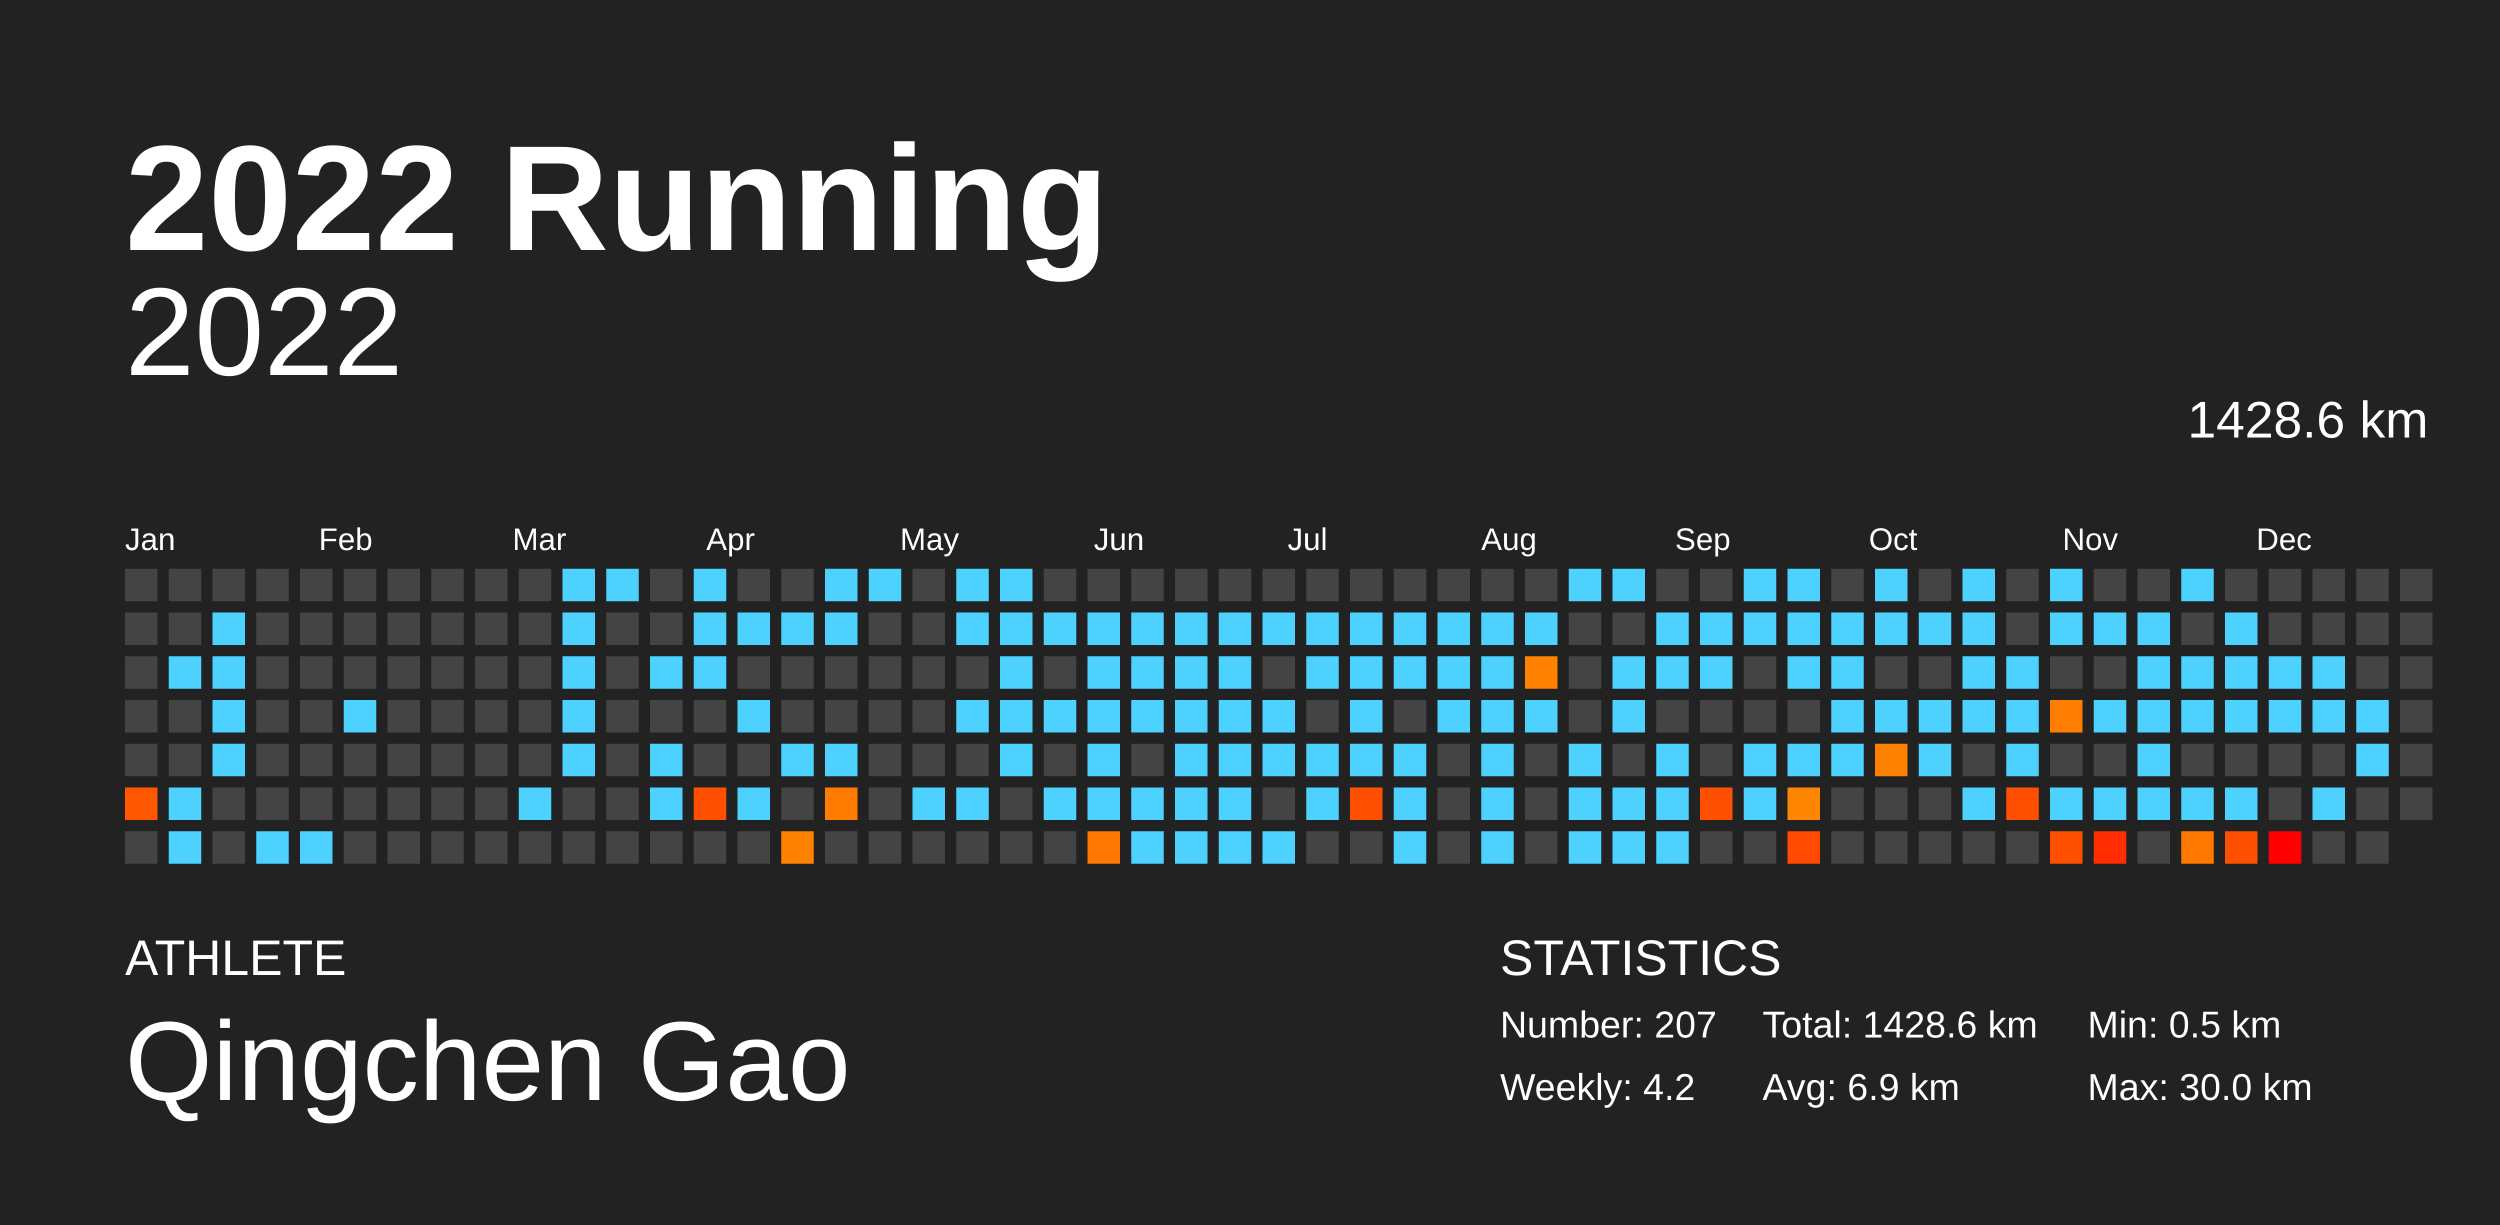
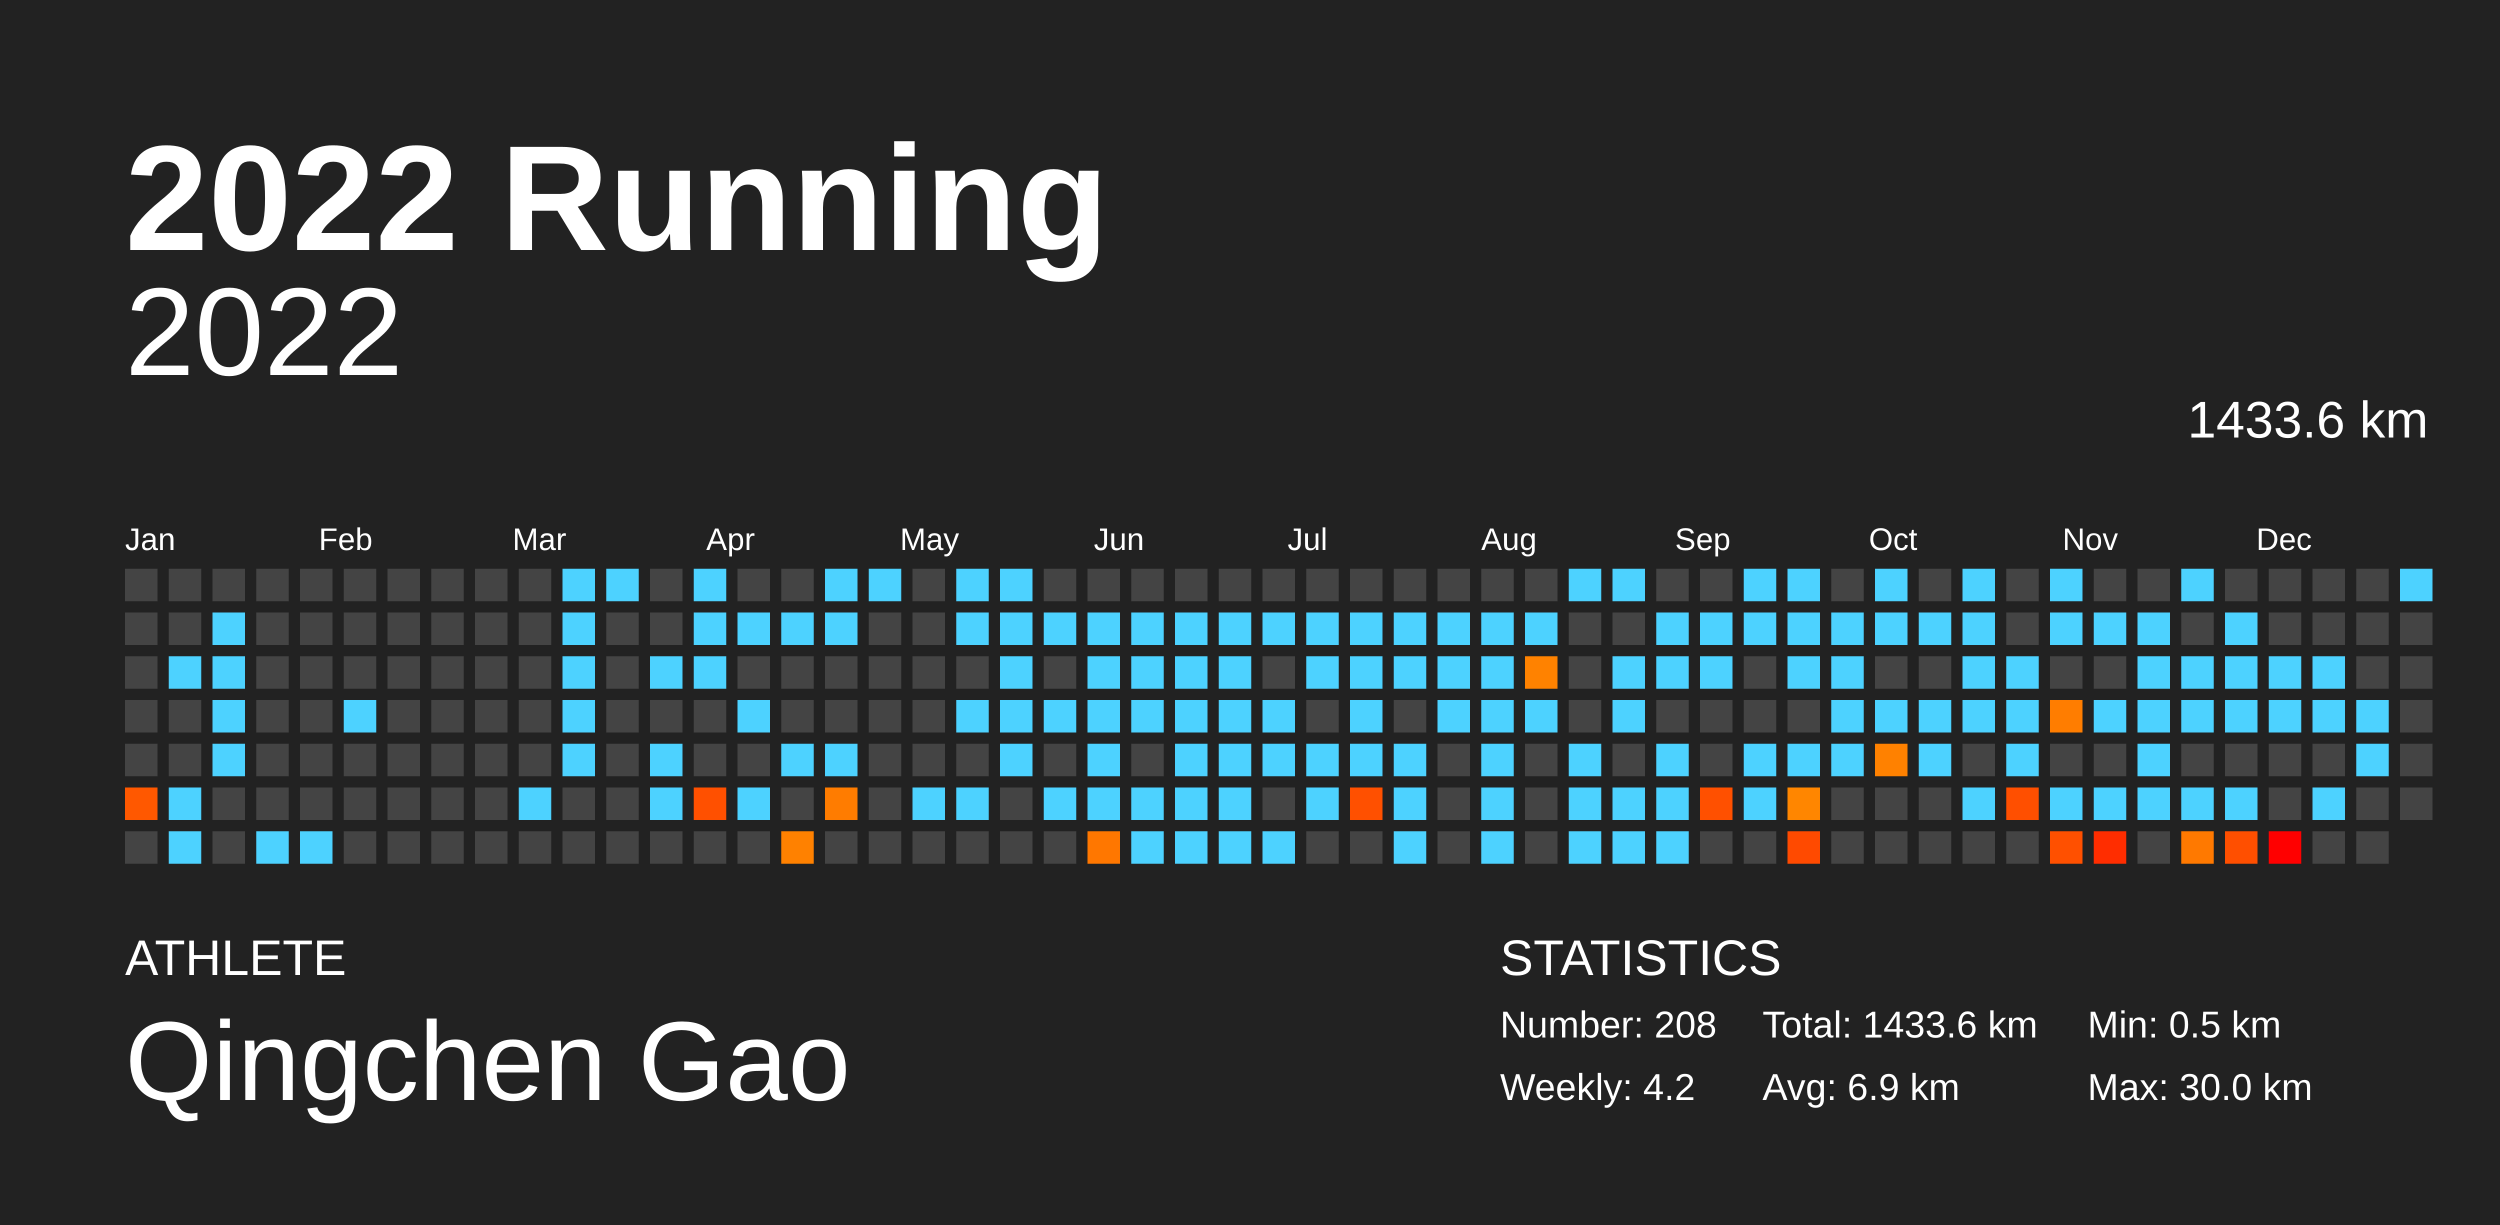
<svg xmlns="http://www.w3.org/2000/svg" baseProfile="full" height="98mm" version="1.1" viewBox="0,0,200,98" width="200mm">
  <defs />
  <rect fill="#222222" height="98" width="200" x="0" y="0" />
  <text fill="#FFFFFF" style="font-size:12px; font-family:Arial; font-weight:bold;" x="10" y="20">2022 Running</text>
  <text fill="#FFFFFF" style="font-size:4px; font-family:Arial" x="10" y="78">ATHLETE</text>
  <text fill="#FFFFFF" style="font-size:9px; font-family:Arial" x="10" y="88">Qingchen Gao</text>
  <text fill="#FFFFFF" style="font-size:4px; font-family:Arial" x="120" y="78">STATISTICS</text>
-   <text fill="#FFFFFF" style="font-size:3px; font-family:Arial" x="120" y="83">Number: 207</text>
+   <text fill="#FFFFFF" style="font-size:3px; font-family:Arial" x="120" y="83">Number: 208</text>
  <text fill="#FFFFFF" style="font-size:3px; font-family:Arial" x="120" y="88">Weekly: 4.2</text>
-   <text fill="#FFFFFF" style="font-size:3px; font-family:Arial" x="141" y="83">Total: 1428.6 km</text>
+   <text fill="#FFFFFF" style="font-size:3px; font-family:Arial" x="141" y="83">Total: 1433.6 km</text>
  <text fill="#FFFFFF" style="font-size:3px; font-family:Arial" x="141" y="88">Avg: 6.9 km</text>
  <text fill="#FFFFFF" style="font-size:3px; font-family:Arial" x="167" y="83">Min: 0.5 km</text>
  <text fill="#FFFFFF" style="font-size:3px; font-family:Arial" x="167" y="88">Max: 30.0 km</text>
  <text alignment-baseline="hanging" fill="#FFFFFF" style="font-size:10.0px; font-family:Arial;" x="10" y="30">2022</text>
-   <text alignment-baseline="hanging" fill="#FFFFFF" style="font-size:4.125px; font-family:Arial;" x="175" y="35">1428.6 km</text>
+   <text alignment-baseline="hanging" fill="#FFFFFF" style="font-size:4.125px; font-family:Arial;" x="175" y="35">1433.6 km</text>
  <text fill="#FFFFFF" style="font-size:2.5px; font-family:Arial" x="10.0" y="44">Jan</text>
  <text fill="#FFFFFF" style="font-size:2.5px; font-family:Arial" x="25.5" y="44">Feb</text>
  <text fill="#FFFFFF" style="font-size:2.5px; font-family:Arial" x="41.0" y="44">Mar</text>
  <text fill="#FFFFFF" style="font-size:2.5px; font-family:Arial" x="56.5" y="44">Apr</text>
  <text fill="#FFFFFF" style="font-size:2.5px; font-family:Arial" x="72.0" y="44">May</text>
  <text fill="#FFFFFF" style="font-size:2.5px; font-family:Arial" x="87.5" y="44">Jun</text>
  <text fill="#FFFFFF" style="font-size:2.5px; font-family:Arial" x="103.0" y="44">Jul</text>
  <text fill="#FFFFFF" style="font-size:2.5px; font-family:Arial" x="118.5" y="44">Aug</text>
  <text fill="#FFFFFF" style="font-size:2.5px; font-family:Arial" x="134.0" y="44">Sep</text>
  <text fill="#FFFFFF" style="font-size:2.5px; font-family:Arial" x="149.5" y="44">Oct</text>
  <text fill="#FFFFFF" style="font-size:2.5px; font-family:Arial" x="165.0" y="44">Nov</text>
  <text fill="#FFFFFF" style="font-size:2.5px; font-family:Arial" x="180.5" y="44">Dec</text>
  <rect fill="#444444" height="2.6" width="2.6" x="10.0" y="45.5" />
  <rect fill="#444444" height="2.6" width="2.6" x="10.0" y="49.0" />
  <rect fill="#444444" height="2.6" width="2.6" x="10.0" y="52.5" />
  <rect fill="#444444" height="2.6" width="2.6" x="10.0" y="56.0" />
  <rect fill="#444444" height="2.6" width="2.6" x="10.0" y="59.5" />
  <rect fill="#ff5800" height="2.6" width="2.6" x="10.0" y="63.0" />
  <rect fill="#444444" height="2.6" width="2.6" x="10.0" y="66.5" />
  <rect fill="#444444" height="2.6" width="2.6" x="13.5" y="45.5" />
  <rect fill="#444444" height="2.6" width="2.6" x="13.5" y="49.0" />
  <rect fill="#4dd2ff" height="2.6" width="2.6" x="13.5" y="52.5" />
  <rect fill="#444444" height="2.6" width="2.6" x="13.5" y="56.0" />
  <rect fill="#444444" height="2.6" width="2.6" x="13.5" y="59.5" />
  <rect fill="#4dd2ff" height="2.6" width="2.6" x="13.5" y="63.0" />
  <rect fill="#4dd2ff" height="2.6" width="2.6" x="13.5" y="66.5" />
  <rect fill="#444444" height="2.6" width="2.6" x="17.0" y="45.5" />
  <rect fill="#4dd2ff" height="2.6" width="2.6" x="17.0" y="49.0" />
  <rect fill="#4dd2ff" height="2.6" width="2.6" x="17.0" y="52.5" />
  <rect fill="#4dd2ff" height="2.6" width="2.6" x="17.0" y="56.0" />
  <rect fill="#4dd2ff" height="2.6" width="2.6" x="17.0" y="59.5" />
  <rect fill="#444444" height="2.6" width="2.6" x="17.0" y="63.0" />
  <rect fill="#444444" height="2.6" width="2.6" x="17.0" y="66.5" />
  <rect fill="#444444" height="2.6" width="2.6" x="20.5" y="45.5" />
  <rect fill="#444444" height="2.6" width="2.6" x="20.5" y="49.0" />
  <rect fill="#444444" height="2.6" width="2.6" x="20.5" y="52.5" />
  <rect fill="#444444" height="2.6" width="2.6" x="20.5" y="56.0" />
  <rect fill="#444444" height="2.6" width="2.6" x="20.5" y="59.5" />
  <rect fill="#444444" height="2.6" width="2.6" x="20.5" y="63.0" />
  <rect fill="#4dd2ff" height="2.6" width="2.6" x="20.5" y="66.5" />
  <rect fill="#444444" height="2.6" width="2.6" x="24.0" y="45.5" />
  <rect fill="#444444" height="2.6" width="2.6" x="24.0" y="49.0" />
  <rect fill="#444444" height="2.6" width="2.6" x="24.0" y="52.5" />
  <rect fill="#444444" height="2.6" width="2.6" x="24.0" y="56.0" />
  <rect fill="#444444" height="2.6" width="2.6" x="24.0" y="59.5" />
  <rect fill="#444444" height="2.6" width="2.6" x="24.0" y="63.0" />
  <rect fill="#4dd2ff" height="2.6" width="2.6" x="24.0" y="66.5" />
  <rect fill="#444444" height="2.6" width="2.6" x="27.5" y="45.5" />
  <rect fill="#444444" height="2.6" width="2.6" x="27.5" y="49.0" />
  <rect fill="#444444" height="2.6" width="2.6" x="27.5" y="52.5" />
  <rect fill="#4dd2ff" height="2.6" width="2.6" x="27.5" y="56.0" />
  <rect fill="#444444" height="2.6" width="2.6" x="27.5" y="59.5" />
  <rect fill="#444444" height="2.6" width="2.6" x="27.5" y="63.0" />
  <rect fill="#444444" height="2.6" width="2.6" x="27.5" y="66.5" />
  <rect fill="#444444" height="2.6" width="2.6" x="31.0" y="45.5" />
  <rect fill="#444444" height="2.6" width="2.6" x="31.0" y="49.0" />
  <rect fill="#444444" height="2.6" width="2.6" x="31.0" y="52.5" />
  <rect fill="#444444" height="2.6" width="2.6" x="31.0" y="56.0" />
  <rect fill="#444444" height="2.6" width="2.6" x="31.0" y="59.5" />
  <rect fill="#444444" height="2.6" width="2.6" x="31.0" y="63.0" />
  <rect fill="#444444" height="2.6" width="2.6" x="31.0" y="66.5" />
  <rect fill="#444444" height="2.6" width="2.6" x="34.5" y="45.5" />
  <rect fill="#444444" height="2.6" width="2.6" x="34.5" y="49.0" />
  <rect fill="#444444" height="2.6" width="2.6" x="34.5" y="52.5" />
  <rect fill="#444444" height="2.6" width="2.6" x="34.5" y="56.0" />
  <rect fill="#444444" height="2.6" width="2.6" x="34.5" y="59.5" />
  <rect fill="#444444" height="2.6" width="2.6" x="34.5" y="63.0" />
  <rect fill="#444444" height="2.6" width="2.6" x="34.5" y="66.5" />
  <rect fill="#444444" height="2.6" width="2.6" x="38.0" y="45.5" />
  <rect fill="#444444" height="2.6" width="2.6" x="38.0" y="49.0" />
  <rect fill="#444444" height="2.6" width="2.6" x="38.0" y="52.5" />
  <rect fill="#444444" height="2.6" width="2.6" x="38.0" y="56.0" />
  <rect fill="#444444" height="2.6" width="2.6" x="38.0" y="59.5" />
  <rect fill="#444444" height="2.6" width="2.6" x="38.0" y="63.0" />
  <rect fill="#444444" height="2.6" width="2.6" x="38.0" y="66.5" />
  <rect fill="#444444" height="2.6" width="2.6" x="41.5" y="45.5" />
  <rect fill="#444444" height="2.6" width="2.6" x="41.5" y="49.0" />
  <rect fill="#444444" height="2.6" width="2.6" x="41.5" y="52.5" />
  <rect fill="#444444" height="2.6" width="2.6" x="41.5" y="56.0" />
  <rect fill="#444444" height="2.6" width="2.6" x="41.5" y="59.5" />
  <rect fill="#4dd2ff" height="2.6" width="2.6" x="41.5" y="63.0" />
  <rect fill="#444444" height="2.6" width="2.6" x="41.5" y="66.5" />
  <rect fill="#4dd2ff" height="2.6" width="2.6" x="45.0" y="45.5" />
  <rect fill="#4dd2ff" height="2.6" width="2.6" x="45.0" y="49.0" />
  <rect fill="#4dd2ff" height="2.6" width="2.6" x="45.0" y="52.5" />
  <rect fill="#4dd2ff" height="2.6" width="2.6" x="45.0" y="56.0" />
  <rect fill="#4dd2ff" height="2.6" width="2.6" x="45.0" y="59.5" />
  <rect fill="#444444" height="2.6" width="2.6" x="45.0" y="63.0" />
  <rect fill="#444444" height="2.6" width="2.6" x="45.0" y="66.5" />
  <rect fill="#4dd2ff" height="2.6" width="2.6" x="48.5" y="45.5" />
  <rect fill="#444444" height="2.6" width="2.6" x="48.5" y="49.0" />
  <rect fill="#444444" height="2.6" width="2.6" x="48.5" y="52.5" />
  <rect fill="#444444" height="2.6" width="2.6" x="48.5" y="56.0" />
  <rect fill="#444444" height="2.6" width="2.6" x="48.5" y="59.5" />
  <rect fill="#444444" height="2.6" width="2.6" x="48.5" y="63.0" />
  <rect fill="#444444" height="2.6" width="2.6" x="48.5" y="66.5" />
  <rect fill="#444444" height="2.6" width="2.6" x="52.0" y="45.5" />
  <rect fill="#444444" height="2.6" width="2.6" x="52.0" y="49.0" />
  <rect fill="#4dd2ff" height="2.6" width="2.6" x="52.0" y="52.5" />
  <rect fill="#444444" height="2.6" width="2.6" x="52.0" y="56.0" />
  <rect fill="#4dd2ff" height="2.6" width="2.6" x="52.0" y="59.5" />
  <rect fill="#4dd2ff" height="2.6" width="2.6" x="52.0" y="63.0" />
  <rect fill="#444444" height="2.6" width="2.6" x="52.0" y="66.5" />
  <rect fill="#4dd2ff" height="2.6" width="2.6" x="55.5" y="45.5" />
  <rect fill="#4dd2ff" height="2.6" width="2.6" x="55.5" y="49.0" />
  <rect fill="#4dd2ff" height="2.6" width="2.6" x="55.5" y="52.5" />
  <rect fill="#444444" height="2.6" width="2.6" x="55.5" y="56.0" />
  <rect fill="#444444" height="2.6" width="2.6" x="55.5" y="59.5" />
  <rect fill="#ff5000" height="2.6" width="2.6" x="55.5" y="63.0" />
  <rect fill="#444444" height="2.6" width="2.6" x="55.5" y="66.5" />
  <rect fill="#444444" height="2.6" width="2.6" x="59.0" y="45.5" />
  <rect fill="#4dd2ff" height="2.6" width="2.6" x="59.0" y="49.0" />
  <rect fill="#444444" height="2.6" width="2.6" x="59.0" y="52.5" />
  <rect fill="#4dd2ff" height="2.6" width="2.6" x="59.0" y="56.0" />
  <rect fill="#444444" height="2.6" width="2.6" x="59.0" y="59.5" />
  <rect fill="#4dd2ff" height="2.6" width="2.6" x="59.0" y="63.0" />
  <rect fill="#444444" height="2.6" width="2.6" x="59.0" y="66.5" />
  <rect fill="#444444" height="2.6" width="2.6" x="62.5" y="45.5" />
  <rect fill="#4dd2ff" height="2.6" width="2.6" x="62.5" y="49.0" />
  <rect fill="#444444" height="2.6" width="2.6" x="62.5" y="52.5" />
  <rect fill="#444444" height="2.6" width="2.6" x="62.5" y="56.0" />
  <rect fill="#4dd2ff" height="2.6" width="2.6" x="62.5" y="59.5" />
  <rect fill="#444444" height="2.6" width="2.6" x="62.5" y="63.0" />
  <rect fill="#ff8100" height="2.6" width="2.6" x="62.5" y="66.5" />
  <rect fill="#4dd2ff" height="2.6" width="2.6" x="66.0" y="45.5" />
  <rect fill="#4dd2ff" height="2.6" width="2.6" x="66.0" y="49.0" />
  <rect fill="#444444" height="2.6" width="2.6" x="66.0" y="52.5" />
  <rect fill="#444444" height="2.6" width="2.6" x="66.0" y="56.0" />
  <rect fill="#4dd2ff" height="2.6" width="2.6" x="66.0" y="59.5" />
  <rect fill="#ff7c00" height="2.6" width="2.6" x="66.0" y="63.0" />
  <rect fill="#444444" height="2.6" width="2.6" x="66.0" y="66.5" />
  <rect fill="#4dd2ff" height="2.6" width="2.6" x="69.5" y="45.5" />
  <rect fill="#444444" height="2.6" width="2.6" x="69.5" y="49.0" />
  <rect fill="#444444" height="2.6" width="2.6" x="69.5" y="52.5" />
  <rect fill="#444444" height="2.6" width="2.6" x="69.5" y="56.0" />
  <rect fill="#444444" height="2.6" width="2.6" x="69.5" y="59.5" />
  <rect fill="#444444" height="2.6" width="2.6" x="69.5" y="63.0" />
  <rect fill="#444444" height="2.6" width="2.6" x="69.5" y="66.5" />
  <rect fill="#444444" height="2.6" width="2.6" x="73.0" y="45.5" />
  <rect fill="#444444" height="2.6" width="2.6" x="73.0" y="49.0" />
  <rect fill="#444444" height="2.6" width="2.6" x="73.0" y="52.5" />
  <rect fill="#444444" height="2.6" width="2.6" x="73.0" y="56.0" />
  <rect fill="#444444" height="2.6" width="2.6" x="73.0" y="59.5" />
  <rect fill="#4dd2ff" height="2.6" width="2.6" x="73.0" y="63.0" />
  <rect fill="#444444" height="2.6" width="2.6" x="73.0" y="66.5" />
  <rect fill="#4dd2ff" height="2.6" width="2.6" x="76.5" y="45.5" />
  <rect fill="#4dd2ff" height="2.6" width="2.6" x="76.5" y="49.0" />
  <rect fill="#444444" height="2.6" width="2.6" x="76.5" y="52.5" />
  <rect fill="#4dd2ff" height="2.6" width="2.6" x="76.5" y="56.0" />
  <rect fill="#444444" height="2.6" width="2.6" x="76.5" y="59.5" />
  <rect fill="#4dd2ff" height="2.6" width="2.6" x="76.5" y="63.0" />
  <rect fill="#444444" height="2.6" width="2.6" x="76.5" y="66.5" />
  <rect fill="#4dd2ff" height="2.6" width="2.6" x="80.0" y="45.5" />
  <rect fill="#4dd2ff" height="2.6" width="2.6" x="80.0" y="49.0" />
  <rect fill="#4dd2ff" height="2.6" width="2.6" x="80.0" y="52.5" />
  <rect fill="#4dd2ff" height="2.6" width="2.6" x="80.0" y="56.0" />
  <rect fill="#4dd2ff" height="2.6" width="2.6" x="80.0" y="59.5" />
  <rect fill="#444444" height="2.6" width="2.6" x="80.0" y="63.0" />
  <rect fill="#444444" height="2.6" width="2.6" x="80.0" y="66.5" />
  <rect fill="#444444" height="2.6" width="2.6" x="83.5" y="45.5" />
  <rect fill="#4dd2ff" height="2.6" width="2.6" x="83.5" y="49.0" />
  <rect fill="#444444" height="2.6" width="2.6" x="83.5" y="52.5" />
  <rect fill="#4dd2ff" height="2.6" width="2.6" x="83.5" y="56.0" />
  <rect fill="#444444" height="2.6" width="2.6" x="83.5" y="59.5" />
  <rect fill="#4dd2ff" height="2.6" width="2.6" x="83.5" y="63.0" />
  <rect fill="#444444" height="2.6" width="2.6" x="83.5" y="66.5" />
  <rect fill="#444444" height="2.6" width="2.6" x="87.0" y="45.5" />
  <rect fill="#4dd2ff" height="2.6" width="2.6" x="87.0" y="49.0" />
  <rect fill="#4dd2ff" height="2.6" width="2.6" x="87.0" y="52.5" />
  <rect fill="#4dd2ff" height="2.6" width="2.6" x="87.0" y="56.0" />
  <rect fill="#4dd2ff" height="2.6" width="2.6" x="87.0" y="59.5" />
  <rect fill="#4dd2ff" height="2.6" width="2.6" x="87.0" y="63.0" />
  <rect fill="#ff7700" height="2.6" width="2.6" x="87.0" y="66.5" />
  <rect fill="#444444" height="2.6" width="2.6" x="90.5" y="45.5" />
  <rect fill="#4dd2ff" height="2.6" width="2.6" x="90.5" y="49.0" />
  <rect fill="#4dd2ff" height="2.6" width="2.6" x="90.5" y="52.5" />
  <rect fill="#4dd2ff" height="2.6" width="2.6" x="90.5" y="56.0" />
  <rect fill="#444444" height="2.6" width="2.6" x="90.5" y="59.5" />
  <rect fill="#4dd2ff" height="2.6" width="2.6" x="90.5" y="63.0" />
  <rect fill="#4dd2ff" height="2.6" width="2.6" x="90.5" y="66.5" />
  <rect fill="#444444" height="2.6" width="2.6" x="94.0" y="45.5" />
  <rect fill="#4dd2ff" height="2.6" width="2.6" x="94.0" y="49.0" />
  <rect fill="#4dd2ff" height="2.6" width="2.6" x="94.0" y="52.5" />
  <rect fill="#4dd2ff" height="2.6" width="2.6" x="94.0" y="56.0" />
  <rect fill="#4dd2ff" height="2.6" width="2.6" x="94.0" y="59.5" />
  <rect fill="#4dd2ff" height="2.6" width="2.6" x="94.0" y="63.0" />
  <rect fill="#4dd2ff" height="2.6" width="2.6" x="94.0" y="66.5" />
  <rect fill="#444444" height="2.6" width="2.6" x="97.5" y="45.5" />
  <rect fill="#4dd2ff" height="2.6" width="2.6" x="97.5" y="49.0" />
  <rect fill="#4dd2ff" height="2.6" width="2.6" x="97.5" y="52.5" />
  <rect fill="#4dd2ff" height="2.6" width="2.6" x="97.5" y="56.0" />
  <rect fill="#4dd2ff" height="2.6" width="2.6" x="97.5" y="59.5" />
  <rect fill="#4dd2ff" height="2.6" width="2.6" x="97.5" y="63.0" />
  <rect fill="#4dd2ff" height="2.6" width="2.6" x="97.5" y="66.5" />
  <rect fill="#444444" height="2.6" width="2.6" x="101.0" y="45.5" />
  <rect fill="#4dd2ff" height="2.6" width="2.6" x="101.0" y="49.0" />
  <rect fill="#444444" height="2.6" width="2.6" x="101.0" y="52.5" />
  <rect fill="#4dd2ff" height="2.6" width="2.6" x="101.0" y="56.0" />
  <rect fill="#4dd2ff" height="2.6" width="2.6" x="101.0" y="59.5" />
  <rect fill="#444444" height="2.6" width="2.6" x="101.0" y="63.0" />
  <rect fill="#4dd2ff" height="2.6" width="2.6" x="101.0" y="66.5" />
  <rect fill="#444444" height="2.6" width="2.6" x="104.5" y="45.5" />
  <rect fill="#4dd2ff" height="2.6" width="2.6" x="104.5" y="49.0" />
  <rect fill="#4dd2ff" height="2.6" width="2.6" x="104.5" y="52.5" />
  <rect fill="#444444" height="2.6" width="2.6" x="104.5" y="56.0" />
  <rect fill="#4dd2ff" height="2.6" width="2.6" x="104.5" y="59.5" />
  <rect fill="#4dd2ff" height="2.6" width="2.6" x="104.5" y="63.0" />
  <rect fill="#444444" height="2.6" width="2.6" x="104.5" y="66.5" />
  <rect fill="#444444" height="2.6" width="2.6" x="108.0" y="45.5" />
  <rect fill="#4dd2ff" height="2.6" width="2.6" x="108.0" y="49.0" />
  <rect fill="#4dd2ff" height="2.6" width="2.6" x="108.0" y="52.5" />
  <rect fill="#4dd2ff" height="2.6" width="2.6" x="108.0" y="56.0" />
  <rect fill="#4dd2ff" height="2.6" width="2.6" x="108.0" y="59.5" />
  <rect fill="#ff5000" height="2.6" width="2.6" x="108.0" y="63.0" />
  <rect fill="#444444" height="2.6" width="2.6" x="108.0" y="66.5" />
  <rect fill="#444444" height="2.6" width="2.6" x="111.5" y="45.5" />
  <rect fill="#4dd2ff" height="2.6" width="2.6" x="111.5" y="49.0" />
  <rect fill="#4dd2ff" height="2.6" width="2.6" x="111.5" y="52.5" />
  <rect fill="#444444" height="2.6" width="2.6" x="111.5" y="56.0" />
  <rect fill="#4dd2ff" height="2.6" width="2.6" x="111.5" y="59.5" />
  <rect fill="#4dd2ff" height="2.6" width="2.6" x="111.5" y="63.0" />
  <rect fill="#4dd2ff" height="2.6" width="2.6" x="111.5" y="66.5" />
  <rect fill="#444444" height="2.6" width="2.6" x="115.0" y="45.5" />
  <rect fill="#4dd2ff" height="2.6" width="2.6" x="115.0" y="49.0" />
  <rect fill="#4dd2ff" height="2.6" width="2.6" x="115.0" y="52.5" />
  <rect fill="#4dd2ff" height="2.6" width="2.6" x="115.0" y="56.0" />
  <rect fill="#444444" height="2.6" width="2.6" x="115.0" y="59.5" />
  <rect fill="#444444" height="2.6" width="2.6" x="115.0" y="63.0" />
  <rect fill="#444444" height="2.6" width="2.6" x="115.0" y="66.5" />
  <rect fill="#444444" height="2.6" width="2.6" x="118.5" y="45.5" />
  <rect fill="#4dd2ff" height="2.6" width="2.6" x="118.5" y="49.0" />
  <rect fill="#4dd2ff" height="2.6" width="2.6" x="118.5" y="52.5" />
  <rect fill="#4dd2ff" height="2.6" width="2.6" x="118.5" y="56.0" />
  <rect fill="#4dd2ff" height="2.6" width="2.6" x="118.5" y="59.5" />
  <rect fill="#4dd2ff" height="2.6" width="2.6" x="118.5" y="63.0" />
  <rect fill="#4dd2ff" height="2.6" width="2.6" x="118.5" y="66.5" />
  <rect fill="#444444" height="2.6" width="2.6" x="122.0" y="45.5" />
  <rect fill="#4dd2ff" height="2.6" width="2.6" x="122.0" y="49.0" />
  <rect fill="#ff8200" height="2.6" width="2.6" x="122.0" y="52.5" />
  <rect fill="#4dd2ff" height="2.6" width="2.6" x="122.0" y="56.0" />
  <rect fill="#444444" height="2.6" width="2.6" x="122.0" y="59.5" />
  <rect fill="#444444" height="2.6" width="2.6" x="122.0" y="63.0" />
  <rect fill="#444444" height="2.6" width="2.6" x="122.0" y="66.5" />
  <rect fill="#4dd2ff" height="2.6" width="2.6" x="125.5" y="45.5" />
  <rect fill="#444444" height="2.6" width="2.6" x="125.5" y="49.0" />
  <rect fill="#444444" height="2.6" width="2.6" x="125.5" y="52.5" />
  <rect fill="#444444" height="2.6" width="2.6" x="125.5" y="56.0" />
  <rect fill="#4dd2ff" height="2.6" width="2.6" x="125.5" y="59.5" />
  <rect fill="#4dd2ff" height="2.6" width="2.6" x="125.5" y="63.0" />
  <rect fill="#4dd2ff" height="2.6" width="2.6" x="125.5" y="66.5" />
  <rect fill="#4dd2ff" height="2.6" width="2.6" x="129.0" y="45.5" />
  <rect fill="#444444" height="2.6" width="2.6" x="129.0" y="49.0" />
  <rect fill="#4dd2ff" height="2.6" width="2.6" x="129.0" y="52.5" />
  <rect fill="#4dd2ff" height="2.6" width="2.6" x="129.0" y="56.0" />
  <rect fill="#444444" height="2.6" width="2.6" x="129.0" y="59.5" />
  <rect fill="#4dd2ff" height="2.6" width="2.6" x="129.0" y="63.0" />
  <rect fill="#4dd2ff" height="2.6" width="2.6" x="129.0" y="66.5" />
  <rect fill="#444444" height="2.6" width="2.6" x="132.5" y="45.5" />
  <rect fill="#4dd2ff" height="2.6" width="2.6" x="132.5" y="49.0" />
  <rect fill="#4dd2ff" height="2.6" width="2.6" x="132.5" y="52.5" />
  <rect fill="#444444" height="2.6" width="2.6" x="132.5" y="56.0" />
  <rect fill="#4dd2ff" height="2.6" width="2.6" x="132.5" y="59.5" />
  <rect fill="#4dd2ff" height="2.6" width="2.6" x="132.5" y="63.0" />
  <rect fill="#4dd2ff" height="2.6" width="2.6" x="132.5" y="66.5" />
  <rect fill="#444444" height="2.6" width="2.6" x="136.0" y="45.5" />
  <rect fill="#4dd2ff" height="2.6" width="2.6" x="136.0" y="49.0" />
  <rect fill="#4dd2ff" height="2.6" width="2.6" x="136.0" y="52.5" />
  <rect fill="#444444" height="2.6" width="2.6" x="136.0" y="56.0" />
  <rect fill="#444444" height="2.6" width="2.6" x="136.0" y="59.5" />
  <rect fill="#ff5000" height="2.6" width="2.6" x="136.0" y="63.0" />
  <rect fill="#444444" height="2.6" width="2.6" x="136.0" y="66.5" />
  <rect fill="#4dd2ff" height="2.6" width="2.6" x="139.5" y="45.5" />
  <rect fill="#4dd2ff" height="2.6" width="2.6" x="139.5" y="49.0" />
  <rect fill="#444444" height="2.6" width="2.6" x="139.5" y="52.5" />
  <rect fill="#444444" height="2.6" width="2.6" x="139.5" y="56.0" />
  <rect fill="#4dd2ff" height="2.6" width="2.6" x="139.5" y="59.5" />
  <rect fill="#4dd2ff" height="2.6" width="2.6" x="139.5" y="63.0" />
  <rect fill="#444444" height="2.6" width="2.6" x="139.5" y="66.5" />
  <rect fill="#4dd2ff" height="2.6" width="2.6" x="143.0" y="45.5" />
  <rect fill="#4dd2ff" height="2.6" width="2.6" x="143.0" y="49.0" />
  <rect fill="#4dd2ff" height="2.6" width="2.6" x="143.0" y="52.5" />
  <rect fill="#444444" height="2.6" width="2.6" x="143.0" y="56.0" />
  <rect fill="#4dd2ff" height="2.6" width="2.6" x="143.0" y="59.5" />
  <rect fill="#ff8600" height="2.6" width="2.6" x="143.0" y="63.0" />
  <rect fill="#ff4a00" height="2.6" width="2.6" x="143.0" y="66.5" />
  <rect fill="#444444" height="2.6" width="2.6" x="146.5" y="45.5" />
  <rect fill="#4dd2ff" height="2.6" width="2.6" x="146.5" y="49.0" />
  <rect fill="#4dd2ff" height="2.6" width="2.6" x="146.5" y="52.5" />
  <rect fill="#4dd2ff" height="2.6" width="2.6" x="146.5" y="56.0" />
  <rect fill="#4dd2ff" height="2.6" width="2.6" x="146.5" y="59.5" />
  <rect fill="#444444" height="2.6" width="2.6" x="146.5" y="63.0" />
  <rect fill="#444444" height="2.6" width="2.6" x="146.5" y="66.5" />
  <rect fill="#4dd2ff" height="2.6" width="2.6" x="150.0" y="45.5" />
  <rect fill="#4dd2ff" height="2.6" width="2.6" x="150.0" y="49.0" />
  <rect fill="#444444" height="2.6" width="2.6" x="150.0" y="52.5" />
  <rect fill="#4dd2ff" height="2.6" width="2.6" x="150.0" y="56.0" />
  <rect fill="#ff8100" height="2.6" width="2.6" x="150.0" y="59.5" />
  <rect fill="#444444" height="2.6" width="2.6" x="150.0" y="63.0" />
  <rect fill="#444444" height="2.6" width="2.6" x="150.0" y="66.5" />
  <rect fill="#444444" height="2.6" width="2.6" x="153.5" y="45.5" />
  <rect fill="#4dd2ff" height="2.6" width="2.6" x="153.5" y="49.0" />
  <rect fill="#444444" height="2.6" width="2.6" x="153.5" y="52.5" />
  <rect fill="#4dd2ff" height="2.6" width="2.6" x="153.5" y="56.0" />
  <rect fill="#4dd2ff" height="2.6" width="2.6" x="153.5" y="59.5" />
  <rect fill="#444444" height="2.6" width="2.6" x="153.5" y="63.0" />
  <rect fill="#444444" height="2.6" width="2.6" x="153.5" y="66.5" />
  <rect fill="#4dd2ff" height="2.6" width="2.6" x="157.0" y="45.5" />
  <rect fill="#4dd2ff" height="2.6" width="2.6" x="157.0" y="49.0" />
  <rect fill="#4dd2ff" height="2.6" width="2.6" x="157.0" y="52.5" />
  <rect fill="#4dd2ff" height="2.6" width="2.6" x="157.0" y="56.0" />
  <rect fill="#444444" height="2.6" width="2.6" x="157.0" y="59.5" />
  <rect fill="#4dd2ff" height="2.6" width="2.6" x="157.0" y="63.0" />
  <rect fill="#444444" height="2.6" width="2.6" x="157.0" y="66.5" />
  <rect fill="#444444" height="2.6" width="2.6" x="160.5" y="45.5" />
  <rect fill="#444444" height="2.6" width="2.6" x="160.5" y="49.0" />
  <rect fill="#4dd2ff" height="2.6" width="2.6" x="160.5" y="52.5" />
  <rect fill="#4dd2ff" height="2.6" width="2.6" x="160.5" y="56.0" />
  <rect fill="#4dd2ff" height="2.6" width="2.6" x="160.5" y="59.5" />
  <rect fill="#ff4f00" height="2.6" width="2.6" x="160.5" y="63.0" />
  <rect fill="#444444" height="2.6" width="2.6" x="160.5" y="66.5" />
  <rect fill="#4dd2ff" height="2.6" width="2.6" x="164.0" y="45.5" />
  <rect fill="#4dd2ff" height="2.6" width="2.6" x="164.0" y="49.0" />
  <rect fill="#444444" height="2.6" width="2.6" x="164.0" y="52.5" />
  <rect fill="#ff7d00" height="2.6" width="2.6" x="164.0" y="56.0" />
  <rect fill="#444444" height="2.6" width="2.6" x="164.0" y="59.5" />
  <rect fill="#4dd2ff" height="2.6" width="2.6" x="164.0" y="63.0" />
  <rect fill="#ff5000" height="2.6" width="2.6" x="164.0" y="66.5" />
  <rect fill="#444444" height="2.6" width="2.6" x="167.5" y="45.5" />
  <rect fill="#4dd2ff" height="2.6" width="2.6" x="167.5" y="49.0" />
  <rect fill="#444444" height="2.6" width="2.6" x="167.5" y="52.5" />
  <rect fill="#4dd2ff" height="2.6" width="2.6" x="167.5" y="56.0" />
  <rect fill="#444444" height="2.6" width="2.6" x="167.5" y="59.5" />
  <rect fill="#4dd2ff" height="2.6" width="2.6" x="167.5" y="63.0" />
  <rect fill="#ff2d00" height="2.6" width="2.6" x="167.5" y="66.5" />
  <rect fill="#444444" height="2.6" width="2.6" x="171.0" y="45.5" />
  <rect fill="#4dd2ff" height="2.6" width="2.6" x="171.0" y="49.0" />
  <rect fill="#4dd2ff" height="2.6" width="2.6" x="171.0" y="52.5" />
  <rect fill="#4dd2ff" height="2.6" width="2.6" x="171.0" y="56.0" />
  <rect fill="#4dd2ff" height="2.6" width="2.6" x="171.0" y="59.5" />
  <rect fill="#4dd2ff" height="2.6" width="2.6" x="171.0" y="63.0" />
  <rect fill="#444444" height="2.6" width="2.6" x="171.0" y="66.5" />
  <rect fill="#4dd2ff" height="2.6" width="2.6" x="174.5" y="45.5" />
  <rect fill="#444444" height="2.6" width="2.6" x="174.5" y="49.0" />
  <rect fill="#4dd2ff" height="2.6" width="2.6" x="174.5" y="52.5" />
  <rect fill="#4dd2ff" height="2.6" width="2.6" x="174.5" y="56.0" />
  <rect fill="#444444" height="2.6" width="2.6" x="174.5" y="59.5" />
  <rect fill="#4dd2ff" height="2.6" width="2.6" x="174.5" y="63.0" />
  <rect fill="#ff7900" height="2.6" width="2.6" x="174.5" y="66.5" />
  <rect fill="#444444" height="2.6" width="2.6" x="178.0" y="45.5" />
  <rect fill="#4dd2ff" height="2.6" width="2.6" x="178.0" y="49.0" />
  <rect fill="#4dd2ff" height="2.6" width="2.6" x="178.0" y="52.5" />
  <rect fill="#4dd2ff" height="2.6" width="2.6" x="178.0" y="56.0" />
  <rect fill="#444444" height="2.6" width="2.6" x="178.0" y="59.5" />
  <rect fill="#4dd2ff" height="2.6" width="2.6" x="178.0" y="63.0" />
  <rect fill="#ff4f00" height="2.6" width="2.6" x="178.0" y="66.5" />
  <rect fill="#444444" height="2.6" width="2.6" x="181.5" y="45.5" />
  <rect fill="#444444" height="2.6" width="2.6" x="181.5" y="49.0" />
  <rect fill="#4dd2ff" height="2.6" width="2.6" x="181.5" y="52.5" />
  <rect fill="#4dd2ff" height="2.6" width="2.6" x="181.5" y="56.0" />
  <rect fill="#444444" height="2.6" width="2.6" x="181.5" y="59.5" />
  <rect fill="#444444" height="2.6" width="2.6" x="181.5" y="63.0" />
  <rect fill="red" height="2.6" width="2.6" x="181.5" y="66.5" />
  <rect fill="#444444" height="2.6" width="2.6" x="185.0" y="45.5" />
  <rect fill="#444444" height="2.6" width="2.6" x="185.0" y="49.0" />
  <rect fill="#4dd2ff" height="2.6" width="2.6" x="185.0" y="52.5" />
  <rect fill="#4dd2ff" height="2.6" width="2.6" x="185.0" y="56.0" />
  <rect fill="#444444" height="2.6" width="2.6" x="185.0" y="59.5" />
  <rect fill="#4dd2ff" height="2.6" width="2.6" x="185.0" y="63.0" />
  <rect fill="#444444" height="2.6" width="2.6" x="185.0" y="66.5" />
  <rect fill="#444444" height="2.6" width="2.6" x="188.5" y="45.5" />
  <rect fill="#444444" height="2.6" width="2.6" x="188.5" y="49.0" />
  <rect fill="#444444" height="2.6" width="2.6" x="188.5" y="52.5" />
  <rect fill="#4dd2ff" height="2.6" width="2.6" x="188.5" y="56.0" />
  <rect fill="#4dd2ff" height="2.6" width="2.6" x="188.5" y="59.5" />
  <rect fill="#444444" height="2.6" width="2.6" x="188.5" y="63.0" />
  <rect fill="#444444" height="2.6" width="2.6" x="188.5" y="66.5" />
-   <rect fill="#444444" height="2.6" width="2.6" x="192.0" y="45.5" />
+   <rect fill="#4dd2ff" height="2.6" width="2.6" x="192.0" y="45.5" />
  <rect fill="#444444" height="2.6" width="2.6" x="192.0" y="49.0" />
  <rect fill="#444444" height="2.6" width="2.6" x="192.0" y="52.5" />
  <rect fill="#444444" height="2.6" width="2.6" x="192.0" y="56.0" />
  <rect fill="#444444" height="2.6" width="2.6" x="192.0" y="59.5" />
  <rect fill="#444444" height="2.6" width="2.6" x="192.0" y="63.0" />
</svg>
